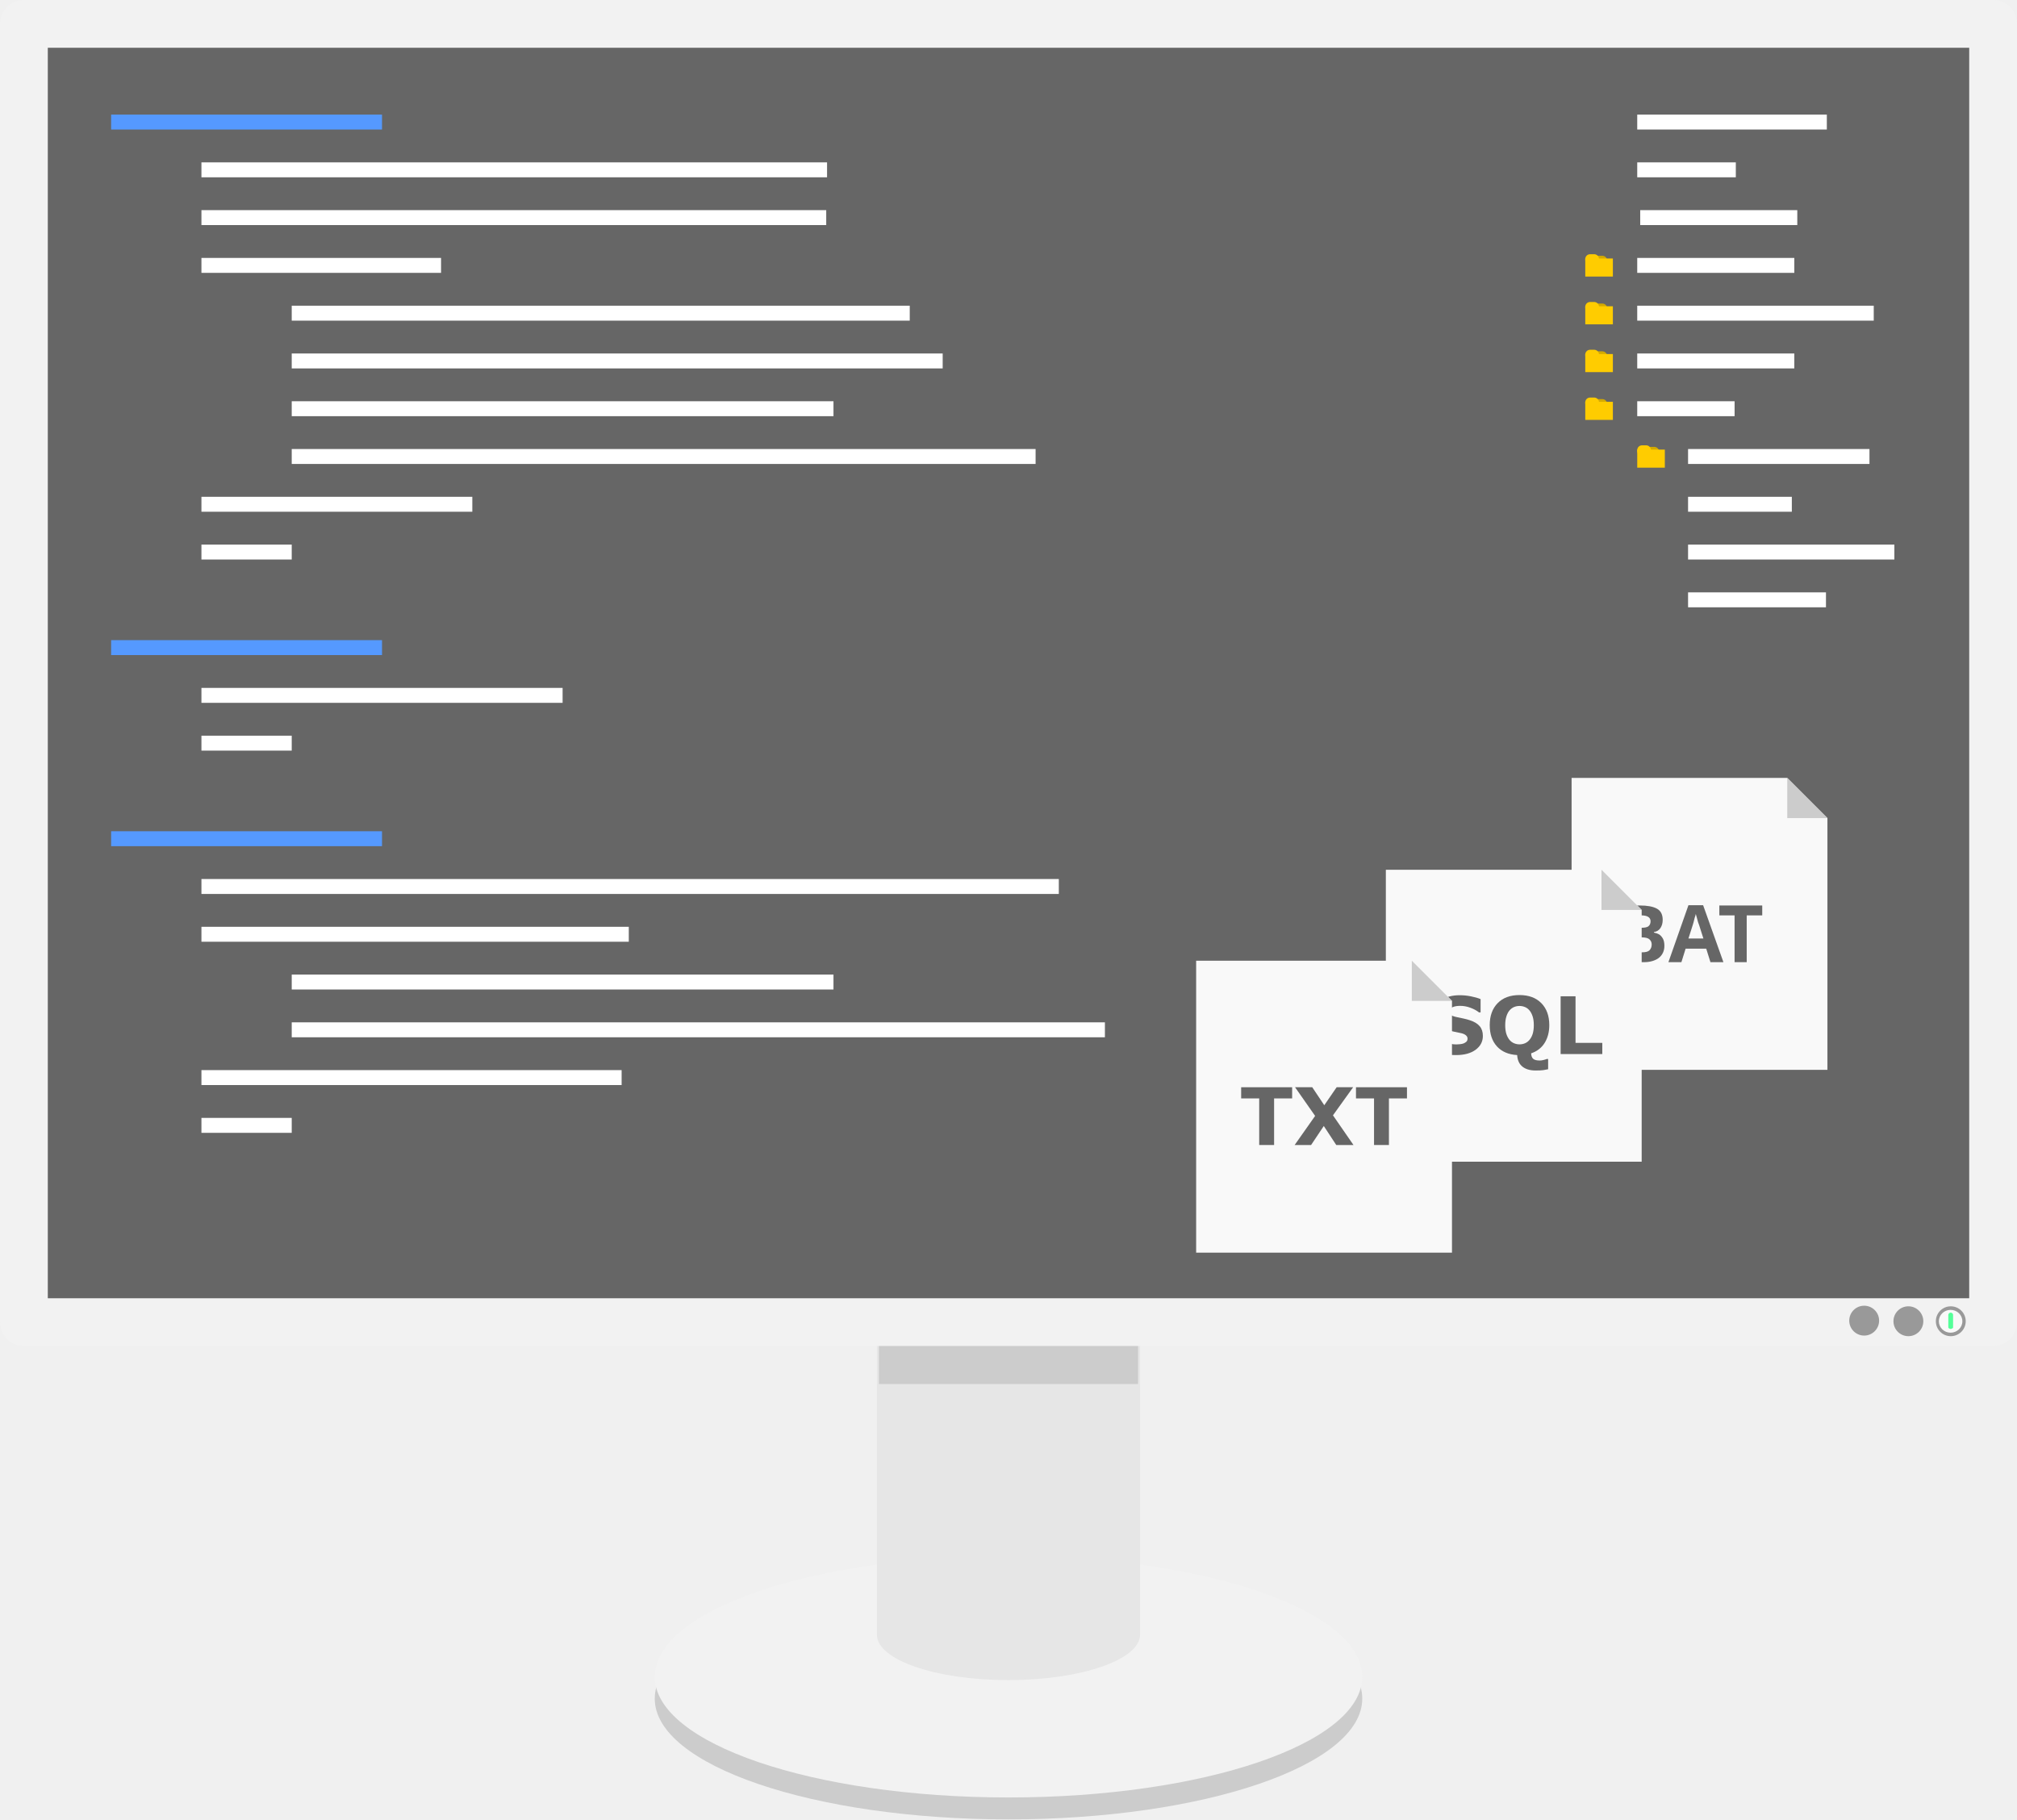
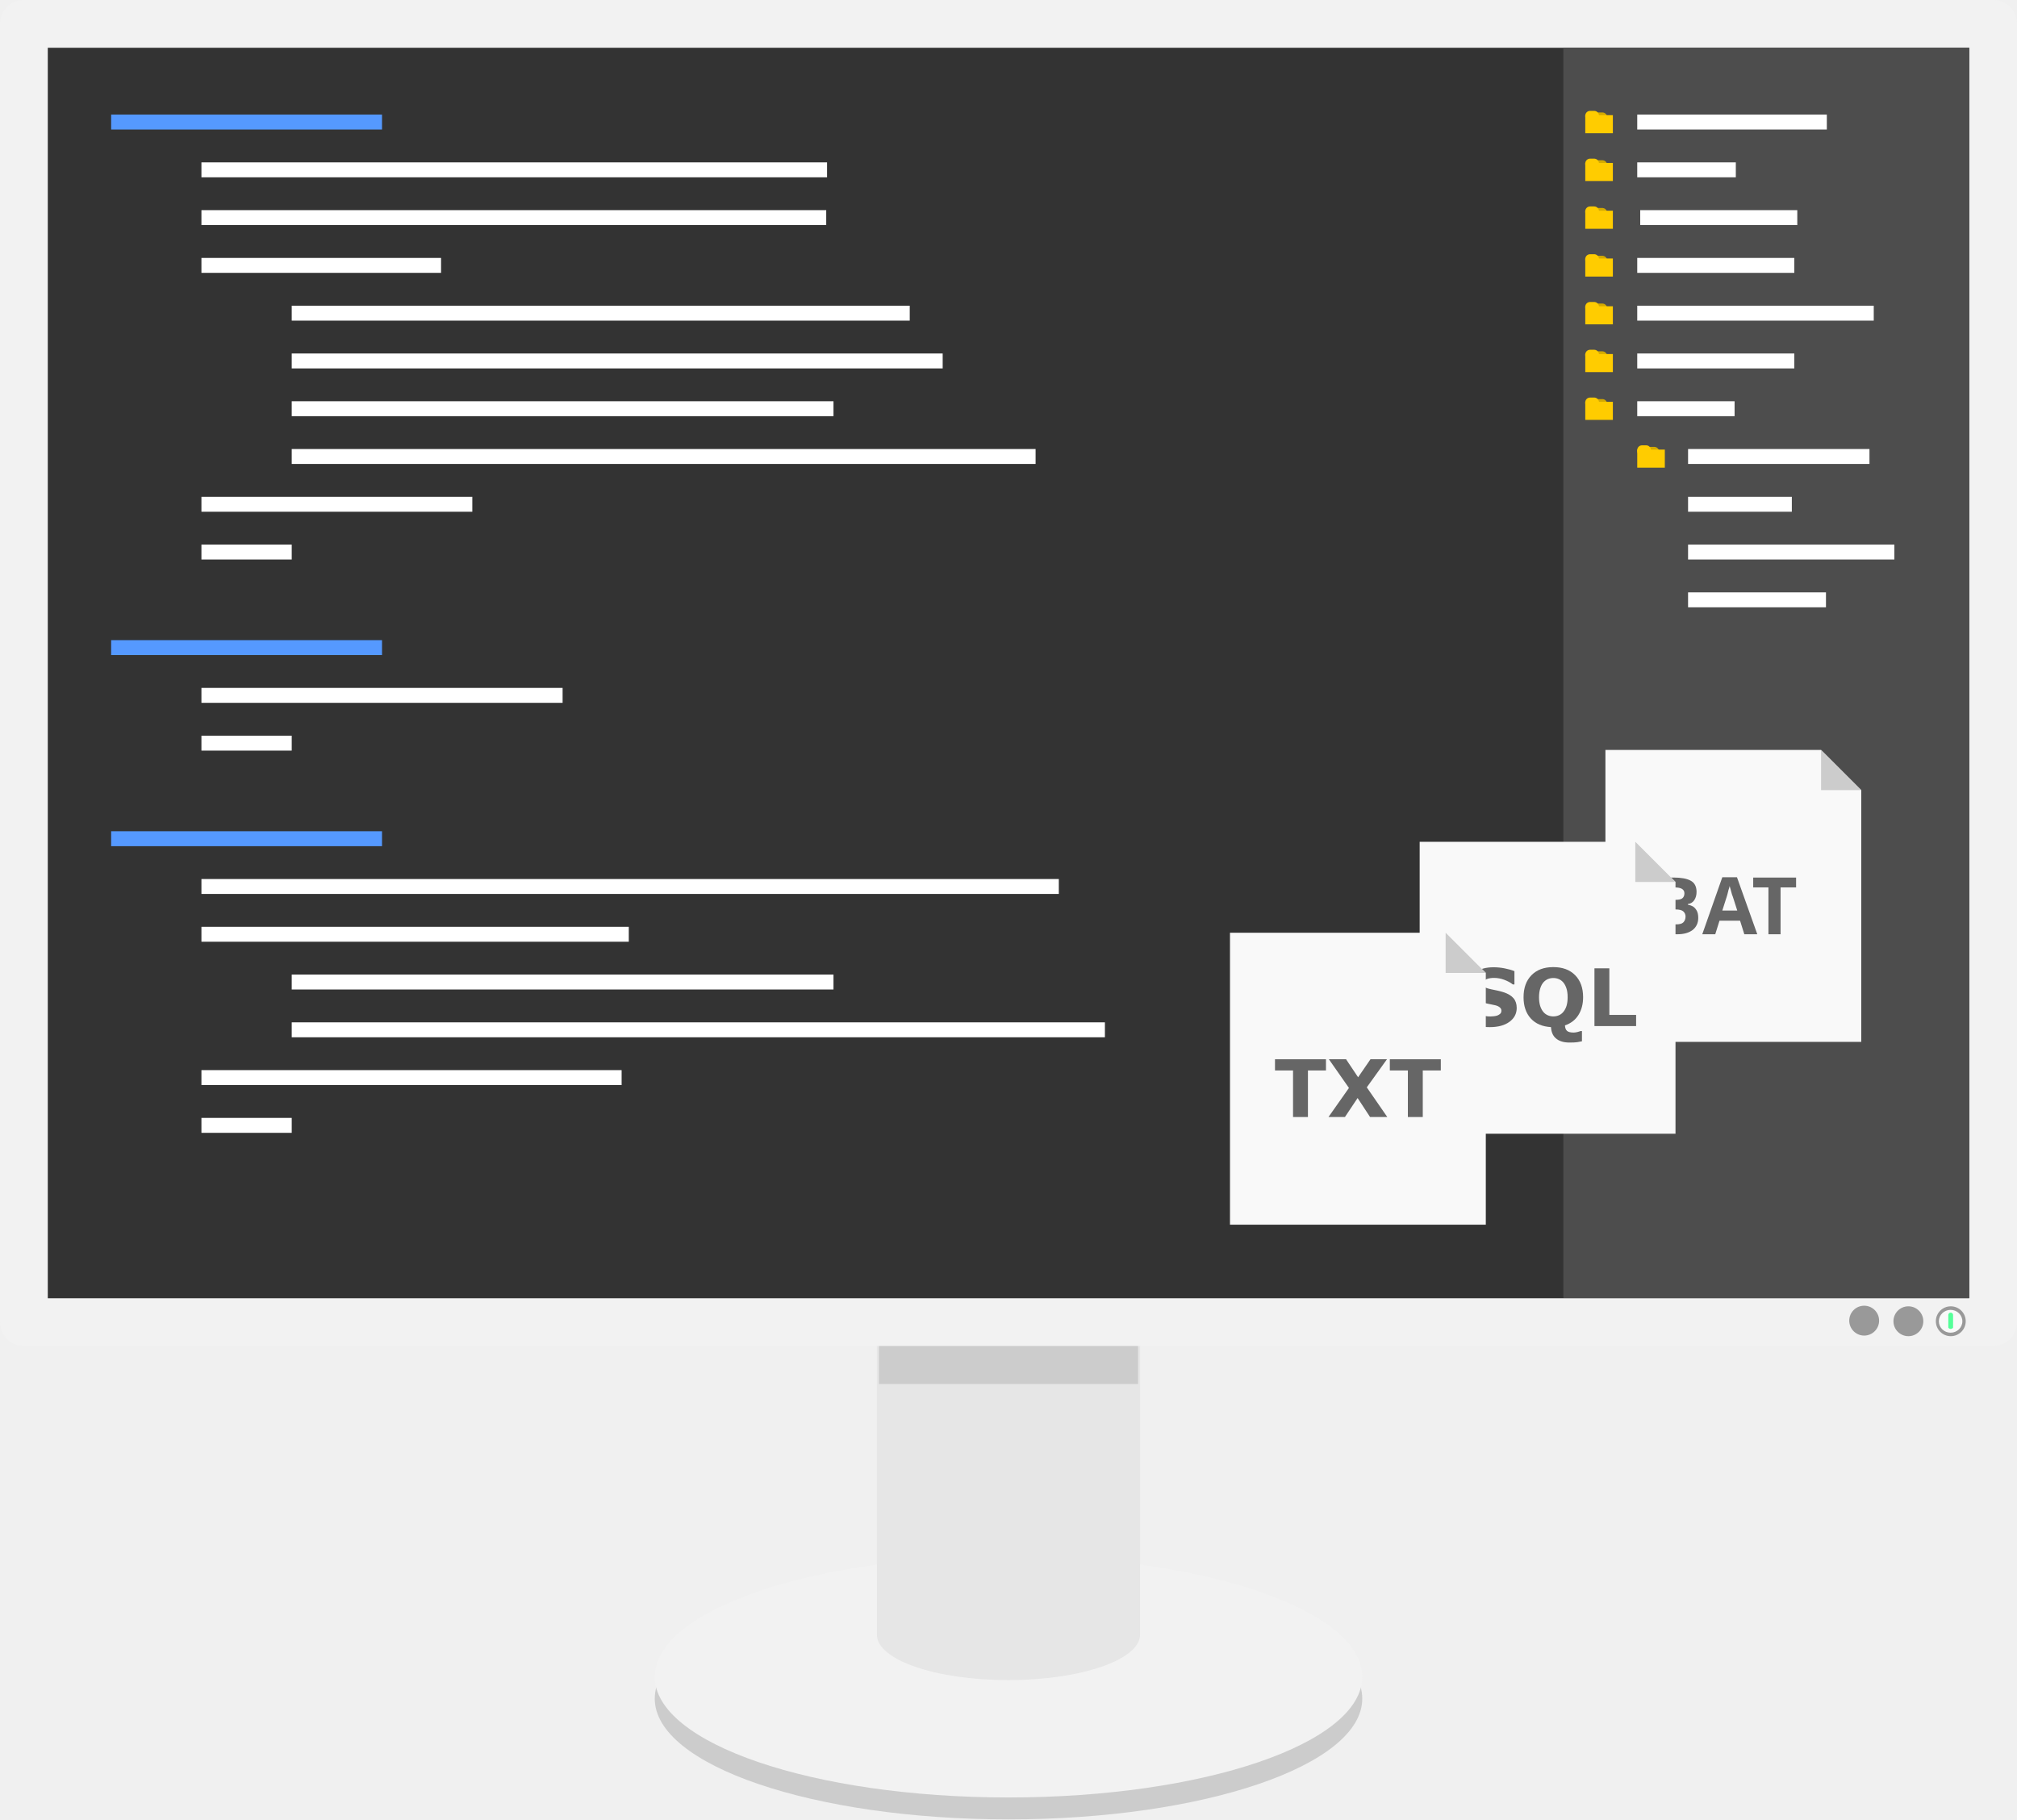
<svg xmlns="http://www.w3.org/2000/svg" width="111.692mm" height="100.757mm" viewBox="0 0 111.692 100.757" version="1.1" id="svg8">
  <defs id="defs2" />
  <g id="layer1" transform="translate(-43.84563,-70.63614)">
+     <ellipse style="fill:#cccccc;fill-opacity:1;stroke:none;stroke-width:0.696;stroke-linecap:butt;stroke-linejoin:round;stroke-miterlimit:4;stroke-dasharray:none;stroke-opacity:1;paint-order:normal" id="path4955-6" cx="99.692" cy="164.708" rx="19.589" ry="6.685" />
+     <ellipse style="fill:#f2f2f2;fill-opacity:1;stroke:none;stroke-width:0.696;stroke-linecap:butt;stroke-linejoin:round;stroke-miterlimit:4;stroke-dasharray:none;stroke-opacity:1;paint-order:normal" id="path4955" cx="99.692" cy="163.494" rx="19.589" ry="6.685" />
+     <g id="g4647" style="fill:#e6e6e6" transform="translate(-1.869156,-3.874798)">
+       <rect y="144.82" x="94.275" height="20.222" width="14.571" id="rect4976" style="fill:#e6e6e6;fill-opacity:1;stroke:none;stroke-width:3.968;stroke-linecap:round;stroke-linejoin:round;stroke-miterlimit:4;stroke-dasharray:none;stroke-opacity:1;paint-order:normal" />
+       <ellipse transform="skewY(-0.03251227)" ry="2.513" rx="7.285" cy="165.099" cx="101.56" id="path4643" style="fill:#e6e6e6;fill-opacity:1;stroke:none;stroke-width:4.168;stroke-linecap:round;stroke-linejoin:round;stroke-miterlimit:4;stroke-dasharray:none;stroke-opacity:1;paint-order:normal" />
+     </g>
+     <rect style="fill:#333333;fill-opacity:1;stroke:#f2f2f2;stroke-width:2.646;stroke-linecap:round;stroke-linejoin:round;stroke-miterlimit:4;stroke-dasharray:none;stroke-opacity:1" id="rect4485" width="109.046" height="71.896" x="45.169" y="71.959" />
    <rect style="fill:#4d4d4d;fill-opacity:1;stroke:none;stroke-width:5.384;stroke-linecap:round;stroke-linejoin:round;stroke-miterlimit:4;stroke-dasharray:none;stroke-opacity:1" id="rect4489" width="22.472" height="69.24" x="130.418" y="73.281" />
    <g id="g4526" transform="translate(-0.3301621,0.6335769)">
      <rect transform="scale(1,-1)" y="-76.546" x="132.677" height="0.052" width="0.23" id="rect4491-4-7" style="fill:#d4aa00;fill-opacity:1;stroke:#d4aa00;stroke-width:0.529;stroke-linecap:butt;stroke-linejoin:round;stroke-miterlimit:4;stroke-dasharray:none;stroke-opacity:1;paint-order:normal" />
      <rect y="76.38" x="131.961" height="1.001" width="1.528" id="rect4491" style="fill:#ffcc00;fill-opacity:1;stroke:none;stroke-width:1.525;stroke-linecap:round;stroke-linejoin:round;stroke-miterlimit:4;stroke-dasharray:none;stroke-opacity:1" />
      <rect transform="scale(1,-1)" y="-76.46" x="132.225" height="0.052" width="0.23" id="rect4491-4" style="fill:#ffcc00;fill-opacity:1;stroke:#ffcc00;stroke-width:0.529;stroke-linecap:butt;stroke-linejoin:round;stroke-miterlimit:4;stroke-dasharray:none;stroke-opacity:1;paint-order:normal" />
    </g>
    <g transform="translate(-0.3301621,3.279417)" id="g4526-1">
      <rect transform="scale(1,-1)" y="-76.546" x="132.677" height="0.052" width="0.23" id="rect4491-4-7-9" style="fill:#d4aa00;fill-opacity:1;stroke:#d4aa00;stroke-width:0.529;stroke-linecap:butt;stroke-linejoin:round;stroke-miterlimit:4;stroke-dasharray:none;stroke-opacity:1;paint-order:normal" />
      <rect y="76.38" x="131.961" height="1.001" width="1.528" id="rect4491-42" style="fill:#ffcc00;fill-opacity:1;stroke:none;stroke-width:1.525;stroke-linecap:round;stroke-linejoin:round;stroke-miterlimit:4;stroke-dasharray:none;stroke-opacity:1" />
      <rect transform="scale(1,-1)" y="-76.46" x="132.225" height="0.052" width="0.23" id="rect4491-4-1" style="fill:#ffcc00;fill-opacity:1;stroke:#ffcc00;stroke-width:0.529;stroke-linecap:butt;stroke-linejoin:round;stroke-miterlimit:4;stroke-dasharray:none;stroke-opacity:1;paint-order:normal" />
    </g>
    <g transform="translate(-0.3301621,5.925247)" id="g4526-11">
      <rect transform="scale(1,-1)" y="-76.546" x="132.677" height="0.052" width="0.23" id="rect4491-4-7-5" style="fill:#d4aa00;fill-opacity:1;stroke:#d4aa00;stroke-width:0.529;stroke-linecap:butt;stroke-linejoin:round;stroke-miterlimit:4;stroke-dasharray:none;stroke-opacity:1;paint-order:normal" />
      <rect y="76.38" x="131.961" height="1.001" width="1.528" id="rect4491-8" style="fill:#ffcc00;fill-opacity:1;stroke:none;stroke-width:1.525;stroke-linecap:round;stroke-linejoin:round;stroke-miterlimit:4;stroke-dasharray:none;stroke-opacity:1" />
      <rect transform="scale(1,-1)" y="-76.46" x="132.225" height="0.052" width="0.23" id="rect4491-4-3" style="fill:#ffcc00;fill-opacity:1;stroke:#ffcc00;stroke-width:0.529;stroke-linecap:butt;stroke-linejoin:round;stroke-miterlimit:4;stroke-dasharray:none;stroke-opacity:1;paint-order:normal" />
    </g>
-     <ellipse style="fill:#cccccc;fill-opacity:1;stroke:none;stroke-width:0.696;stroke-linecap:butt;stroke-linejoin:round;stroke-miterlimit:4;stroke-dasharray:none;stroke-opacity:1;paint-order:normal" id="path4955-6" cx="99.692" cy="164.708" rx="19.589" ry="6.685" />
-     <ellipse style="fill:#f2f2f2;fill-opacity:1;stroke:none;stroke-width:0.696;stroke-linecap:butt;stroke-linejoin:round;stroke-miterlimit:4;stroke-dasharray:none;stroke-opacity:1;paint-order:normal" id="path4955" cx="99.692" cy="163.494" rx="19.589" ry="6.685" />
-     <g id="g4647" style="fill:#e6e6e6" transform="translate(-1.869156,-3.874798)">
-       <rect y="144.82" x="94.275" height="20.222" width="14.571" id="rect4976" style="fill:#e6e6e6;fill-opacity:1;stroke:none;stroke-width:3.968;stroke-linecap:round;stroke-linejoin:round;stroke-miterlimit:4;stroke-dasharray:none;stroke-opacity:1;paint-order:normal" />
-       <ellipse transform="skewY(-0.03251227)" ry="2.513" rx="7.285" cy="165.099" cx="101.56" id="path4643" style="fill:#e6e6e6;fill-opacity:1;stroke:none;stroke-width:4.168;stroke-linecap:round;stroke-linejoin:round;stroke-miterlimit:4;stroke-dasharray:none;stroke-opacity:1;paint-order:normal" />
-     </g>
-     <rect style="fill:#666666;fill-opacity:1;stroke:#f2f2f2;stroke-width:2.646;stroke-linecap:round;stroke-linejoin:round;stroke-miterlimit:4;stroke-dasharray:none;stroke-opacity:1" id="rect4485" width="109.046" height="71.896" x="45.169" y="71.959" />
    <g transform="translate(-0.3301621,8.571077)" id="g4526-5">
      <rect transform="scale(1,-1)" y="-76.546" x="132.677" height="0.052" width="0.23" id="rect4491-4-7-7" style="fill:#d4aa00;fill-opacity:1;stroke:#d4aa00;stroke-width:0.529;stroke-linecap:butt;stroke-linejoin:round;stroke-miterlimit:4;stroke-dasharray:none;stroke-opacity:1;paint-order:normal" />
      <rect y="76.38" x="131.961" height="1.001" width="1.528" id="rect4491-49" style="fill:#ffcc00;fill-opacity:1;stroke:none;stroke-width:1.525;stroke-linecap:round;stroke-linejoin:round;stroke-miterlimit:4;stroke-dasharray:none;stroke-opacity:1" />
      <rect transform="scale(1,-1)" y="-76.46" x="132.225" height="0.052" width="0.23" id="rect4491-4-78" style="fill:#ffcc00;fill-opacity:1;stroke:#ffcc00;stroke-width:0.529;stroke-linecap:butt;stroke-linejoin:round;stroke-miterlimit:4;stroke-dasharray:none;stroke-opacity:1;paint-order:normal" />
    </g>
    <g transform="translate(-0.3301621,16.50858)" id="g4526-4">
      <rect transform="scale(1,-1)" y="-76.546" x="132.677" height="0.052" width="0.23" id="rect4491-4-7-4" style="fill:#d4aa00;fill-opacity:1;stroke:#d4aa00;stroke-width:0.529;stroke-linecap:butt;stroke-linejoin:round;stroke-miterlimit:4;stroke-dasharray:none;stroke-opacity:1;paint-order:normal" />
      <rect y="76.38" x="131.961" height="1.001" width="1.528" id="rect4491-1" style="fill:#ffcc00;fill-opacity:1;stroke:none;stroke-width:1.525;stroke-linecap:round;stroke-linejoin:round;stroke-miterlimit:4;stroke-dasharray:none;stroke-opacity:1" />
      <rect transform="scale(1,-1)" y="-76.46" x="132.225" height="0.052" width="0.23" id="rect4491-4-9" style="fill:#ffcc00;fill-opacity:1;stroke:#ffcc00;stroke-width:0.529;stroke-linecap:butt;stroke-linejoin:round;stroke-miterlimit:4;stroke-dasharray:none;stroke-opacity:1;paint-order:normal" />
    </g>
    <g transform="translate(-0.3301621,13.86275)" id="g4526-14">
      <rect transform="scale(1,-1)" y="-76.546" x="132.677" height="0.052" width="0.23" id="rect4491-4-7-3" style="fill:#d4aa00;fill-opacity:1;stroke:#d4aa00;stroke-width:0.529;stroke-linecap:butt;stroke-linejoin:round;stroke-miterlimit:4;stroke-dasharray:none;stroke-opacity:1;paint-order:normal" />
      <rect y="76.38" x="131.961" height="1.001" width="1.528" id="rect4491-3" style="fill:#ffcc00;fill-opacity:1;stroke:none;stroke-width:1.525;stroke-linecap:round;stroke-linejoin:round;stroke-miterlimit:4;stroke-dasharray:none;stroke-opacity:1" />
      <rect transform="scale(1,-1)" y="-76.46" x="132.225" height="0.052" width="0.23" id="rect4491-4-2" style="fill:#ffcc00;fill-opacity:1;stroke:#ffcc00;stroke-width:0.529;stroke-linecap:butt;stroke-linejoin:round;stroke-miterlimit:4;stroke-dasharray:none;stroke-opacity:1;paint-order:normal" />
    </g>
    <g transform="translate(-0.3301621,11.21692)" id="g4526-8">
      <rect transform="scale(1,-1)" y="-76.546" x="132.677" height="0.052" width="0.23" id="rect4491-4-7-8" style="fill:#d4aa00;fill-opacity:1;stroke:#d4aa00;stroke-width:0.529;stroke-linecap:butt;stroke-linejoin:round;stroke-miterlimit:4;stroke-dasharray:none;stroke-opacity:1;paint-order:normal" />
      <rect y="76.38" x="131.961" height="1.001" width="1.528" id="rect4491-46" style="fill:#ffcc00;fill-opacity:1;stroke:none;stroke-width:1.525;stroke-linecap:round;stroke-linejoin:round;stroke-miterlimit:4;stroke-dasharray:none;stroke-opacity:1" />
      <rect transform="scale(1,-1)" y="-76.46" x="132.225" height="0.052" width="0.23" id="rect4491-4-13" style="fill:#ffcc00;fill-opacity:1;stroke:#ffcc00;stroke-width:0.529;stroke-linecap:butt;stroke-linejoin:round;stroke-miterlimit:4;stroke-dasharray:none;stroke-opacity:1;paint-order:normal" />
    </g>
    <rect style="fill:#ffffff;fill-opacity:1;stroke:none;stroke-width:0.581;stroke-linecap:butt;stroke-linejoin:round;stroke-miterlimit:4;stroke-dasharray:none;stroke-opacity:1;paint-order:normal" id="rect4630" width="10.499" height="0.827" x="134.508" y="76.982" />
    <rect style="fill:#ffffff;fill-opacity:1;stroke:none;stroke-width:0.529;stroke-linecap:butt;stroke-linejoin:round;stroke-miterlimit:4;stroke-dasharray:none;stroke-opacity:1;paint-order:normal" id="rect4630-1" width="8.698" height="0.827" x="134.508" y="84.92" />
    <rect style="fill:#ffffff;fill-opacity:1;stroke:none;stroke-width:0.649;stroke-linecap:butt;stroke-linejoin:round;stroke-miterlimit:4;stroke-dasharray:none;stroke-opacity:1;paint-order:normal" id="rect4630-4" width="13.097" height="0.827" x="134.508" y="87.566" />
    <rect style="fill:#ffffff;fill-opacity:1;stroke:none;stroke-width:0.529;stroke-linecap:butt;stroke-linejoin:round;stroke-miterlimit:4;stroke-dasharray:none;stroke-opacity:1;paint-order:normal" id="rect4630-8" width="8.698" height="0.827" x="134.508" y="90.212" />
    <rect style="fill:#ffffff;fill-opacity:1;stroke:none;stroke-width:0.417;stroke-linecap:butt;stroke-linejoin:round;stroke-miterlimit:4;stroke-dasharray:none;stroke-opacity:1;paint-order:normal" id="rect4630-7" width="5.391" height="0.827" x="134.508" y="92.857" />
    <rect style="fill:#ffffff;fill-opacity:1;stroke:none;stroke-width:0.529;stroke-linecap:butt;stroke-linejoin:round;stroke-miterlimit:4;stroke-dasharray:none;stroke-opacity:1;paint-order:normal" id="rect4630-74" width="8.698" height="0.827" x="134.673" y="82.274" />
    <rect style="fill:#ffffff;fill-opacity:1;stroke:none;stroke-width:0.419;stroke-linecap:butt;stroke-linejoin:round;stroke-miterlimit:4;stroke-dasharray:none;stroke-opacity:1;paint-order:normal" id="rect4630-0" width="5.459" height="0.827" x="134.508" y="79.628" />
    <g transform="translate(2.547188,19.15442)" id="g4526-4-9">
      <rect transform="scale(1,-1)" y="-76.546" x="132.677" height="0.052" width="0.23" id="rect4491-4-7-4-8" style="fill:#d4aa00;fill-opacity:1;stroke:#d4aa00;stroke-width:0.529;stroke-linecap:butt;stroke-linejoin:round;stroke-miterlimit:4;stroke-dasharray:none;stroke-opacity:1;paint-order:normal" />
      <rect y="76.38" x="131.961" height="1.001" width="1.528" id="rect4491-1-5" style="fill:#ffcc00;fill-opacity:1;stroke:none;stroke-width:1.525;stroke-linecap:round;stroke-linejoin:round;stroke-miterlimit:4;stroke-dasharray:none;stroke-opacity:1" />
      <rect transform="scale(1,-1)" y="-76.46" x="132.225" height="0.052" width="0.23" id="rect4491-4-9-2" style="fill:#ffcc00;fill-opacity:1;stroke:#ffcc00;stroke-width:0.529;stroke-linecap:butt;stroke-linejoin:round;stroke-miterlimit:4;stroke-dasharray:none;stroke-opacity:1;paint-order:normal" />
    </g>
    <rect style="fill:#ffffff;fill-opacity:1;stroke:none;stroke-width:0.569;stroke-linecap:butt;stroke-linejoin:round;stroke-miterlimit:4;stroke-dasharray:none;stroke-opacity:1;paint-order:normal" id="rect4630-7-7" width="10.045" height="0.827" x="137.323" y="95.503" />
    <rect style="fill:#ffffff;fill-opacity:1;stroke:none;stroke-width:0.43;stroke-linecap:butt;stroke-linejoin:round;stroke-miterlimit:4;stroke-dasharray:none;stroke-opacity:1;paint-order:normal" id="rect4630-7-7-4" width="5.746" height="0.827" x="137.323" y="98.149" />
    <rect style="fill:#ffffff;fill-opacity:1;stroke:none;stroke-width:0.606;stroke-linecap:butt;stroke-linejoin:round;stroke-miterlimit:4;stroke-dasharray:none;stroke-opacity:1;paint-order:normal" id="rect4630-7-7-41" width="11.424" height="0.827" x="137.323" y="100.795" />
    <rect style="fill:#ffffff;fill-opacity:1;stroke:none;stroke-width:0.496;stroke-linecap:butt;stroke-linejoin:round;stroke-miterlimit:4;stroke-dasharray:none;stroke-opacity:1;paint-order:normal" id="rect4630-7-7-6" width="7.636" height="0.827" x="137.323" y="103.441" />
    <rect style="fill:#5599ff;fill-opacity:1;stroke:none;stroke-width:0.695;stroke-linecap:butt;stroke-linejoin:round;stroke-miterlimit:4;stroke-dasharray:none;stroke-opacity:1;paint-order:normal" id="rect4630-73" width="15" height="0.827" x="50" y="76.982" />
    <rect style="fill:#ffffff;fill-opacity:1;stroke:none;stroke-width:1.056;stroke-linecap:butt;stroke-linejoin:round;stroke-miterlimit:4;stroke-dasharray:none;stroke-opacity:1;paint-order:normal" id="rect4630-73-1" width="34.644" height="0.827" x="55" y="79.628" />
    <rect style="fill:#ffffff;fill-opacity:1;stroke:none;stroke-width:1.055;stroke-linecap:butt;stroke-linejoin:round;stroke-miterlimit:4;stroke-dasharray:none;stroke-opacity:1;paint-order:normal" id="rect4630-73-1-8" width="34.598" height="0.827" x="55" y="82.274" />
    <rect style="fill:#ffffff;fill-opacity:1;stroke:none;stroke-width:0.654;stroke-linecap:butt;stroke-linejoin:round;stroke-miterlimit:4;stroke-dasharray:none;stroke-opacity:1;paint-order:normal" id="rect4630-73-1-2" width="13.269" height="0.827" x="55" y="84.92" />
    <rect style="fill:#ffffff;fill-opacity:1;stroke:none;stroke-width:1.05;stroke-linecap:butt;stroke-linejoin:round;stroke-miterlimit:4;stroke-dasharray:none;stroke-opacity:1;paint-order:normal" id="rect4630-73-1-3" width="34.223" height="0.827" x="60" y="87.566" />
    <rect style="fill:#ffffff;fill-opacity:1;stroke:none;stroke-width:1.077;stroke-linecap:butt;stroke-linejoin:round;stroke-miterlimit:4;stroke-dasharray:none;stroke-opacity:1;paint-order:normal" id="rect4630-73-1-89" width="36.047" height="0.827" x="60" y="90.212" />
    <rect style="fill:#ffffff;fill-opacity:1;stroke:none;stroke-width:0.983;stroke-linecap:butt;stroke-linejoin:round;stroke-miterlimit:4;stroke-dasharray:none;stroke-opacity:1;paint-order:normal" id="rect4630-73-1-4" width="30" height="0.827" x="60" y="92.857" />
    <rect style="fill:#ffffff;fill-opacity:1;stroke:none;stroke-width:0.695;stroke-linecap:butt;stroke-linejoin:round;stroke-miterlimit:4;stroke-dasharray:none;stroke-opacity:1;paint-order:normal" id="rect4630-73-1-0" width="15" height="0.827" x="55" y="98.149" />
    <rect style="fill:#ffffff;fill-opacity:1;stroke:none;stroke-width:0.401;stroke-linecap:butt;stroke-linejoin:round;stroke-miterlimit:4;stroke-dasharray:none;stroke-opacity:1;paint-order:normal" id="rect4630-73-1-1" width="5" height="0.827" x="55" y="100.795" />
    <rect style="fill:#5599ff;fill-opacity:1;stroke:none;stroke-width:0.695;stroke-linecap:butt;stroke-linejoin:round;stroke-miterlimit:4;stroke-dasharray:none;stroke-opacity:1;paint-order:normal" id="rect4630-73-1-06" width="15" height="0.827" x="50" y="106.087" />
    <rect style="fill:#ffffff;fill-opacity:1;stroke:none;stroke-width:1.152;stroke-linecap:butt;stroke-linejoin:round;stroke-miterlimit:4;stroke-dasharray:none;stroke-opacity:1;paint-order:normal" id="rect4630-73-1-9" width="41.192" height="0.827" x="60" y="95.503" />
    <rect style="fill:#ffffff;fill-opacity:1;stroke:none;stroke-width:0.802;stroke-linecap:butt;stroke-linejoin:round;stroke-miterlimit:4;stroke-dasharray:none;stroke-opacity:1;paint-order:normal" id="rect4630-73-1-6" width="20" height="0.827" x="55" y="108.732" />
    <rect style="fill:#ffffff;fill-opacity:1;stroke:none;stroke-width:0.401;stroke-linecap:butt;stroke-linejoin:round;stroke-miterlimit:4;stroke-dasharray:none;stroke-opacity:1;paint-order:normal" id="rect4630-73-1-84" width="5" height="0.827" x="55" y="111.378" />
    <rect style="fill:#5599ff;fill-opacity:1;stroke:none;stroke-width:0.695;stroke-linecap:butt;stroke-linejoin:round;stroke-miterlimit:4;stroke-dasharray:none;stroke-opacity:1;paint-order:normal" id="rect4630-73-1-96" width="15" height="0.827" x="50" y="116.67" />
    <rect style="fill:#ffffff;fill-opacity:1;stroke:none;stroke-width:1.236;stroke-linecap:butt;stroke-linejoin:round;stroke-miterlimit:4;stroke-dasharray:none;stroke-opacity:1;paint-order:normal" id="rect4630-73-1-43" width="47.478" height="0.827" x="55" y="119.316" />
    <rect style="fill:#ffffff;fill-opacity:1;stroke:none;stroke-width:0.873;stroke-linecap:butt;stroke-linejoin:round;stroke-miterlimit:4;stroke-dasharray:none;stroke-opacity:1;paint-order:normal" id="rect4630-73-1-19" width="23.665" height="0.827" x="55" y="121.962" />
    <rect style="fill:#ffffff;fill-opacity:1;stroke:none;stroke-width:0.983;stroke-linecap:butt;stroke-linejoin:round;stroke-miterlimit:4;stroke-dasharray:none;stroke-opacity:1;paint-order:normal" id="rect4630-73-1-10" width="30" height="0.827" x="60" y="124.607" />
    <rect style="fill:#ffffff;fill-opacity:1;stroke:none;stroke-width:1.204;stroke-linecap:butt;stroke-linejoin:round;stroke-miterlimit:4;stroke-dasharray:none;stroke-opacity:1;paint-order:normal" id="rect4630-73-1-7" width="45.03" height="0.827" x="60" y="127.253" />
    <rect style="fill:#ffffff;fill-opacity:1;stroke:none;stroke-width:0.865;stroke-linecap:butt;stroke-linejoin:round;stroke-miterlimit:4;stroke-dasharray:none;stroke-opacity:1;paint-order:normal" id="rect4630-73-1-31" width="23.268" height="0.827" x="55" y="129.899" />
    <rect style="fill:#ffffff;fill-opacity:1;stroke:none;stroke-width:0.401;stroke-linecap:butt;stroke-linejoin:round;stroke-miterlimit:4;stroke-dasharray:none;stroke-opacity:1;paint-order:normal" id="rect4630-73-1-86" width="5" height="0.827" x="55" y="132.545" />
    <rect style="fill:#cccccc;fill-opacity:1;stroke:none;stroke-width:0.579;stroke-linecap:butt;stroke-linejoin:round;stroke-miterlimit:4;stroke-dasharray:none;stroke-opacity:1;paint-order:normal" id="rect4978" width="14.352" height="2.104" x="92.515" y="145.179" />
    <circle style="fill:#999999;fill-opacity:1;stroke:none;stroke-width:0.529;stroke-linecap:butt;stroke-linejoin:round;stroke-miterlimit:4;stroke-dasharray:none;stroke-opacity:1;paint-order:normal" id="path4980" cx="151.871" cy="143.806" r="0.827" />
    <circle style="fill:#999999;fill-opacity:1;stroke:none;stroke-width:0.529;stroke-linecap:butt;stroke-linejoin:round;stroke-miterlimit:4;stroke-dasharray:none;stroke-opacity:1;paint-order:normal" id="path4980-3" cx="149.523" cy="143.806" r="0.827" />
    <circle style="fill:#999999;fill-opacity:1;stroke:none;stroke-width:0.529;stroke-linecap:butt;stroke-linejoin:round;stroke-miterlimit:4;stroke-dasharray:none;stroke-opacity:1;paint-order:normal" id="path4980-8" cx="147.075" cy="143.773" r="0.827" />
    <ellipse style="fill:#f9f9f9;fill-opacity:1;stroke:none;stroke-width:0.783;stroke-linecap:butt;stroke-linejoin:round;stroke-miterlimit:4;stroke-dasharray:none;stroke-opacity:1;paint-order:normal" id="path5003" cx="151.861" cy="143.808" rx="0.651" ry="0.632" />
    <path style="fill:#55ff99;stroke:#55ff99;stroke-width:0.265px;stroke-linecap:round;stroke-linejoin:miter;stroke-opacity:1" d="m 151.866,143.462 c 0,0.734 0,0.725 0,0.725" id="path5007" />
    <rect style="fill:#ff5555;fill-opacity:1;stroke:#ffffff;stroke-width:0.529;stroke-linecap:round;stroke-linejoin:round;stroke-miterlimit:4;stroke-dasharray:none;stroke-opacity:1;paint-order:normal" id="rect5575" width="78.764" height="69.971" x="-57.744" y="154.181" />
    <path style="fill:#ffffff;fill-opacity:1;stroke:none;stroke-width:0.531;stroke-linecap:round;stroke-linejoin:round;stroke-miterlimit:4;stroke-dasharray:none;stroke-opacity:1;paint-order:normal" d="m -51.129,184.11 v 36.295 h 31.805 v -31.3 l -4.995,-4.995 z" id="rect5577" />
    <path style="fill:#cccccc;fill-opacity:1;stroke:none;stroke-width:0.531;stroke-linecap:round;stroke-linejoin:round;stroke-miterlimit:4;stroke-dasharray:none;stroke-opacity:1;paint-order:normal" d="m -26.059,193.178 -4.995,-4.995 v 4.995 z" id="rect5577-1-5" />
    <g id="g5716" transform="translate(-1.5285053e-8,-4.765426)">
      <path id="rect5577-0" d="m -14.339,159.695 v 36.295 h 31.805 v -31.3 l -4.995,-4.995 z" style="fill:#f9f9f9;fill-opacity:1;stroke:none;stroke-width:0.531;stroke-linecap:round;stroke-linejoin:round;stroke-miterlimit:4;stroke-dasharray:none;stroke-opacity:1;paint-order:normal" />
      <path id="rect5577-1-5-7" d="m 17.466,164.69 -4.995,-4.995 v 4.995 z" style="fill:#cccccc;fill-opacity:1;stroke:none;stroke-width:0.531;stroke-linecap:round;stroke-linejoin:round;stroke-miterlimit:4;stroke-dasharray:none;stroke-opacity:1;paint-order:normal" />
    </g>
    <flowRoot xml:space="preserve" id="flowRoot5718" style="font-style:normal;font-variant:normal;font-weight:bold;font-stretch:normal;font-size:37.333px;line-height:1.25;font-family:sans-serif;-inkscape-font-specification:'sans-serif, Bold';font-variant-ligatures:normal;font-variant-caps:normal;font-variant-numeric:normal;font-feature-settings:normal;text-align:start;letter-spacing:0px;word-spacing:0px;writing-mode:lr-tb;text-anchor:start;fill:#666666;fill-opacity:1;stroke:none" transform="matrix(0.2645833,0,0,0.2645833,45.31453,74.90252)">
      <flowRegion id="flowRegion5720" style="font-style:normal;font-variant:normal;font-weight:bold;font-stretch:normal;font-size:37.333px;font-family:sans-serif;-inkscape-font-specification:'sans-serif, Bold';font-variant-ligatures:normal;font-variant-caps:normal;font-variant-numeric:normal;font-feature-settings:normal;text-align:start;writing-mode:lr-tb;text-anchor:start;fill:#666666">
        <rect id="rect5722" width="89.803" height="56.215" x="-205.061" y="355.005" style="font-style:normal;font-variant:normal;font-weight:bold;font-stretch:normal;font-size:37.333px;font-family:sans-serif;-inkscape-font-specification:'sans-serif, Bold';font-variant-ligatures:normal;font-variant-caps:normal;font-variant-numeric:normal;font-feature-settings:normal;text-align:start;writing-mode:lr-tb;text-anchor:start;fill:#666666" />
      </flowRegion>
      <flowPara id="flowPara5724" style="font-style:normal;font-variant:normal;font-weight:bold;font-stretch:normal;font-size:37.333px;font-family:sans-serif;-inkscape-font-specification:'sans-serif, Bold';font-variant-ligatures:normal;font-variant-caps:normal;font-variant-numeric:normal;font-feature-settings:normal;text-align:start;writing-mode:lr-tb;text-anchor:start;fill:#666666">BAT</flowPara>
    </flowRoot>
-     <g id="g5716-9" transform="matrix(0.4454206,0,0,0.4454206,137.26,42.58635)">
+     <g id="g5716-9" transform="matrix(0.4454206,0,0,0.4454206,139.1333,41.03769)">
      <path id="rect5577-0-1" d="m -14.339,159.695 v 36.295 h 31.805 v -31.3 l -4.995,-4.995 z" style="fill:#f9f9f9;fill-opacity:1;stroke:none;stroke-width:0.531;stroke-linecap:round;stroke-linejoin:round;stroke-miterlimit:4;stroke-dasharray:none;stroke-opacity:1;paint-order:normal" />
      <path id="rect5577-1-5-7-3" d="m 17.466,164.69 -4.995,-4.995 v 4.995 z" style="fill:#cccccc;fill-opacity:1;stroke:none;stroke-width:0.531;stroke-linecap:round;stroke-linejoin:round;stroke-miterlimit:4;stroke-dasharray:none;stroke-opacity:1;paint-order:normal" />
    </g>
-     <text xml:space="preserve" style="font-style:normal;font-variant:normal;font-weight:bold;font-stretch:normal;font-size:4.4px;line-height:1.25;font-family:sans-serif;-inkscape-font-specification:'sans-serif, Bold';font-variant-ligatures:normal;font-variant-caps:normal;font-variant-numeric:normal;font-feature-settings:normal;text-align:start;letter-spacing:0px;word-spacing:0px;writing-mode:lr-tb;text-anchor:start;fill:#666666;fill-opacity:1;stroke:none;stroke-width:0.118" x="133.277" y="123.924" id="text5907">
-       <tspan x="133.277" y="123.924" id="tspan5905" style="stroke-width:0.118">
-         <tspan x="133.277" y="123.924" style="font-style:normal;font-variant:normal;font-weight:bold;font-stretch:normal;font-size:4.4px;font-family:sans-serif;-inkscape-font-specification:'sans-serif, Bold';font-variant-ligatures:normal;font-variant-caps:normal;font-variant-numeric:normal;font-feature-settings:normal;text-align:start;writing-mode:lr-tb;text-anchor:start;fill:#666666;stroke-width:0.118" id="tspan5903">BAT</tspan>
+     <text xml:space="preserve" style="font-style:normal;font-variant:normal;font-weight:bold;font-stretch:normal;font-size:4.4px;line-height:1.25;font-family:sans-serif;-inkscape-font-specification:'sans-serif, Bold';font-variant-ligatures:normal;font-variant-caps:normal;font-variant-numeric:normal;font-feature-settings:normal;text-align:start;letter-spacing:0px;word-spacing:0px;writing-mode:lr-tb;text-anchor:start;fill:#666666;fill-opacity:1;stroke:none;stroke-width:0.118" x="135.151" y="122.375" id="text5907">
+       <tspan x="135.151" y="122.375" id="tspan5905" style="stroke-width:0.118">
+         <tspan x="135.151" y="122.375" style="font-style:normal;font-variant:normal;font-weight:bold;font-stretch:normal;font-size:4.4px;font-family:sans-serif;-inkscape-font-specification:'sans-serif, Bold';font-variant-ligatures:normal;font-variant-caps:normal;font-variant-numeric:normal;font-feature-settings:normal;text-align:start;writing-mode:lr-tb;text-anchor:start;fill:#666666;stroke-width:0.118" id="tspan5903">BAT</tspan>
      </tspan>
    </text>
-     <g id="g5716-1" transform="matrix(0.4454206,0,0,0.4454206,126.9741,47.6716)">
+     <g id="g5716-1" transform="matrix(0.4454206,0,0,0.4454206,128.8474,46.12294)">
      <path id="rect5577-0-0" d="m -14.339,159.695 v 36.295 h 31.805 v -31.3 l -4.995,-4.995 z" style="fill:#f9f9f9;fill-opacity:1;stroke:none;stroke-width:0.531;stroke-linecap:round;stroke-linejoin:round;stroke-miterlimit:4;stroke-dasharray:none;stroke-opacity:1;paint-order:normal" />
      <path id="rect5577-1-5-7-2" d="m 17.466,164.69 -4.995,-4.995 v 4.995 z" style="fill:#cccccc;fill-opacity:1;stroke:none;stroke-width:0.531;stroke-linecap:round;stroke-linejoin:round;stroke-miterlimit:4;stroke-dasharray:none;stroke-opacity:1;paint-order:normal" />
    </g>
-     <path d="m 125.96,128.003 q 0,0.473 -0.402,0.769 -0.4,0.294 -1.087,0.294 -0.397,0 -0.694,-0.069 -0.294,-0.071 -0.552,-0.178 v -0.767 h 0.09 q 0.256,0.204 0.571,0.314 0.318,0.11 0.61,0.11 0.075,0 0.198,-0.013 0.122,-0.013 0.2,-0.043 0.095,-0.039 0.155,-0.097 0.062,-0.058 0.062,-0.172 0,-0.105 -0.09,-0.18 -0.088,-0.077 -0.26,-0.118 -0.18,-0.043 -0.382,-0.08 -0.2,-0.039 -0.376,-0.097 -0.404,-0.131 -0.582,-0.354 -0.176,-0.226 -0.176,-0.559 0,-0.447 0.4,-0.728 0.402,-0.284 1.031,-0.284 0.316,0 0.623,0.062 0.309,0.06 0.535,0.153 v 0.737 h -0.088 q -0.193,-0.155 -0.475,-0.258 -0.279,-0.105 -0.571,-0.105 -0.103,0 -0.206,0.015 -0.101,0.013 -0.196,0.052 -0.084,0.032 -0.144,0.099 -0.06,0.064 -0.06,0.148 0,0.127 0.097,0.196 0.097,0.067 0.365,0.122 0.176,0.036 0.337,0.071 0.163,0.034 0.35,0.095 0.367,0.12 0.541,0.329 0.176,0.206 0.176,0.537 z" style="font-style:normal;font-variant:normal;font-weight:bold;font-stretch:normal;font-size:37.333px;line-height:1.25;font-family:sans-serif;-inkscape-font-specification:'sans-serif, Bold';font-variant-ligatures:normal;font-variant-caps:normal;font-variant-numeric:normal;font-feature-settings:normal;text-align:start;letter-spacing:0px;word-spacing:0px;writing-mode:lr-tb;text-anchor:start;fill:#666666;fill-opacity:1;stroke:none;stroke-width:0.118" id="path5876" />
-     <path d="m 128.545,128.22 q 0.12,-0.146 0.178,-0.344 0.058,-0.2 0.058,-0.468 0,-0.288 -0.067,-0.49 -0.067,-0.202 -0.174,-0.327 -0.11,-0.129 -0.254,-0.187 -0.142,-0.058 -0.296,-0.058 -0.157,0 -0.296,0.056 -0.138,0.056 -0.254,0.185 -0.107,0.12 -0.176,0.333 -0.067,0.211 -0.067,0.49 0,0.286 0.065,0.488 0.067,0.2 0.174,0.327 0.107,0.127 0.251,0.187 0.144,0.06 0.303,0.06 0.159,0 0.303,-0.06 0.144,-0.062 0.251,-0.191 z m 0.088,0.75 q 0.009,0.213 0.116,0.305 0.107,0.092 0.367,0.092 0.088,0 0.208,-0.03 0.12,-0.03 0.168,-0.054 h 0.082 v 0.567 q -0.12,0.028 -0.262,0.049 -0.14,0.021 -0.43,0.021 -0.256,0 -0.447,-0.064 -0.189,-0.062 -0.316,-0.178 -0.125,-0.114 -0.187,-0.269 -0.062,-0.155 -0.073,-0.344 -0.718,-0.041 -1.119,-0.479 -0.4,-0.44 -0.4,-1.177 0,-0.771 0.438,-1.218 0.438,-0.449 1.21,-0.449 0.769,0 1.21,0.449 0.44,0.447 0.44,1.218 0,0.569 -0.258,0.984 -0.258,0.412 -0.748,0.576 z" style="font-style:normal;font-variant:normal;font-weight:bold;font-stretch:normal;font-size:37.333px;line-height:1.25;font-family:sans-serif;-inkscape-font-specification:'sans-serif, Bold';font-variant-ligatures:normal;font-variant-caps:normal;font-variant-numeric:normal;font-feature-settings:normal;text-align:start;letter-spacing:0px;word-spacing:0px;writing-mode:lr-tb;text-anchor:start;fill:#666666;fill-opacity:1;stroke:none;stroke-width:0.118" id="path5878" />
-     <path d="m 132.573,129.009 h -2.307 v -3.199 h 0.825 v 2.58 h 1.482 z" style="font-style:normal;font-variant:normal;font-weight:bold;font-stretch:normal;font-size:37.333px;line-height:1.25;font-family:sans-serif;-inkscape-font-specification:'sans-serif, Bold';font-variant-ligatures:normal;font-variant-caps:normal;font-variant-numeric:normal;font-feature-settings:normal;text-align:start;letter-spacing:0px;word-spacing:0px;writing-mode:lr-tb;text-anchor:start;fill:#666666;fill-opacity:1;stroke:none;stroke-width:0.118" id="path5880" />
-     <g id="g5716-3" transform="matrix(0.4454206,0,0,0.4454206,116.4699,52.7084)">
+     <path d="m 127.834,126.455 q 0,0.473 -0.402,0.769 -0.4,0.294 -1.087,0.294 -0.397,0 -0.694,-0.069 -0.294,-0.071 -0.552,-0.178 v -0.767 h 0.09 q 0.256,0.204 0.571,0.314 0.318,0.11 0.61,0.11 0.075,0 0.198,-0.013 0.122,-0.013 0.2,-0.043 0.095,-0.039 0.155,-0.097 0.062,-0.058 0.062,-0.172 0,-0.105 -0.09,-0.18 -0.088,-0.077 -0.26,-0.118 -0.18,-0.043 -0.382,-0.08 -0.2,-0.039 -0.376,-0.097 -0.404,-0.131 -0.582,-0.354 -0.176,-0.226 -0.176,-0.559 0,-0.447 0.4,-0.728 0.402,-0.284 1.031,-0.284 0.316,0 0.623,0.062 0.309,0.06 0.535,0.153 v 0.737 h -0.088 q -0.193,-0.155 -0.475,-0.258 -0.279,-0.105 -0.571,-0.105 -0.103,0 -0.206,0.015 -0.101,0.013 -0.196,0.052 -0.084,0.032 -0.144,0.099 -0.06,0.064 -0.06,0.148 0,0.127 0.097,0.196 0.097,0.067 0.365,0.122 0.176,0.036 0.337,0.071 0.163,0.034 0.35,0.095 0.367,0.12 0.541,0.329 0.176,0.206 0.176,0.537 z" style="font-style:normal;font-variant:normal;font-weight:bold;font-stretch:normal;font-size:37.333px;line-height:1.25;font-family:sans-serif;-inkscape-font-specification:'sans-serif, Bold';font-variant-ligatures:normal;font-variant-caps:normal;font-variant-numeric:normal;font-feature-settings:normal;text-align:start;letter-spacing:0px;word-spacing:0px;writing-mode:lr-tb;text-anchor:start;fill:#666666;fill-opacity:1;stroke:none;stroke-width:0.118" id="path5876" />
+     <path d="m 130.418,126.672 q 0.12,-0.146 0.178,-0.344 0.058,-0.2 0.058,-0.468 0,-0.288 -0.067,-0.49 -0.067,-0.202 -0.174,-0.327 -0.11,-0.129 -0.254,-0.187 -0.142,-0.058 -0.296,-0.058 -0.157,0 -0.296,0.056 -0.138,0.056 -0.254,0.185 -0.107,0.12 -0.176,0.333 -0.067,0.211 -0.067,0.49 0,0.286 0.065,0.488 0.067,0.2 0.174,0.327 0.107,0.127 0.251,0.187 0.144,0.06 0.303,0.06 0.159,0 0.303,-0.06 0.144,-0.062 0.251,-0.191 z m 0.088,0.75 q 0.009,0.213 0.116,0.305 0.107,0.092 0.367,0.092 0.088,0 0.208,-0.03 0.12,-0.03 0.168,-0.054 h 0.082 v 0.567 q -0.12,0.028 -0.262,0.049 -0.14,0.021 -0.43,0.021 -0.256,0 -0.447,-0.064 -0.189,-0.062 -0.316,-0.178 -0.125,-0.114 -0.187,-0.269 -0.062,-0.155 -0.073,-0.344 -0.718,-0.041 -1.119,-0.479 -0.4,-0.44 -0.4,-1.177 0,-0.771 0.438,-1.218 0.438,-0.449 1.21,-0.449 0.769,0 1.21,0.449 0.44,0.447 0.44,1.218 0,0.569 -0.258,0.984 -0.258,0.412 -0.748,0.576 z" style="font-style:normal;font-variant:normal;font-weight:bold;font-stretch:normal;font-size:37.333px;line-height:1.25;font-family:sans-serif;-inkscape-font-specification:'sans-serif, Bold';font-variant-ligatures:normal;font-variant-caps:normal;font-variant-numeric:normal;font-feature-settings:normal;text-align:start;letter-spacing:0px;word-spacing:0px;writing-mode:lr-tb;text-anchor:start;fill:#666666;fill-opacity:1;stroke:none;stroke-width:0.118" id="path5878" />
+     <path d="m 134.446,127.46 h -2.307 v -3.199 h 0.825 v 2.58 h 1.482 z" style="font-style:normal;font-variant:normal;font-weight:bold;font-stretch:normal;font-size:37.333px;line-height:1.25;font-family:sans-serif;-inkscape-font-specification:'sans-serif, Bold';font-variant-ligatures:normal;font-variant-caps:normal;font-variant-numeric:normal;font-feature-settings:normal;text-align:start;letter-spacing:0px;word-spacing:0px;writing-mode:lr-tb;text-anchor:start;fill:#666666;fill-opacity:1;stroke:none;stroke-width:0.118" id="path5880" />
+     <g id="g5716-3" transform="matrix(0.4454206,0,0,0.4454206,118.3432,51.15974)">
      <path id="rect5577-0-8" d="m -14.339,159.695 v 36.295 h 31.805 v -31.3 l -4.995,-4.995 z" style="fill:#f9f9f9;fill-opacity:1;stroke:none;stroke-width:0.531;stroke-linecap:round;stroke-linejoin:round;stroke-miterlimit:4;stroke-dasharray:none;stroke-opacity:1;paint-order:normal" />
      <path id="rect5577-1-5-7-6" d="m 17.466,164.69 -4.995,-4.995 v 4.995 z" style="fill:#cccccc;fill-opacity:1;stroke:none;stroke-width:0.531;stroke-linecap:round;stroke-linejoin:round;stroke-miterlimit:4;stroke-dasharray:none;stroke-opacity:1;paint-order:normal" />
    </g>
-     <path id="path5869" style="font-style:normal;font-variant:normal;font-weight:bold;font-stretch:normal;font-size:37.333px;line-height:1.25;font-family:sans-serif;-inkscape-font-specification:'sans-serif, Bold';font-variant-ligatures:normal;font-variant-caps:normal;font-variant-numeric:normal;font-feature-settings:normal;text-align:start;letter-spacing:0px;word-spacing:0px;writing-mode:lr-tb;text-anchor:start;fill:#666666;fill-opacity:1;stroke:none;stroke-width:0.118" d="m 115.398,131.466 h -0.999 v 2.58 h -0.825 v -2.58 h -0.999 v -0.619 h 2.823 z" />
-     <path id="path5871" style="font-style:normal;font-variant:normal;font-weight:bold;font-stretch:normal;font-size:37.333px;line-height:1.25;font-family:sans-serif;-inkscape-font-specification:'sans-serif, Bold';font-variant-ligatures:normal;font-variant-caps:normal;font-variant-numeric:normal;font-feature-settings:normal;text-align:start;letter-spacing:0px;word-spacing:0px;writing-mode:lr-tb;text-anchor:start;fill:#666666;fill-opacity:1;stroke:none;stroke-width:0.118" d="m 118.795,134.046 h -0.954 l -0.69,-1.053 -0.703,1.053 h -0.911 l 1.134,-1.611 -1.111,-1.588 h 0.952 l 0.666,0.997 0.685,-0.997 h 0.913 l -1.117,1.555 z" />
-     <path id="path5873" style="font-style:normal;font-variant:normal;font-weight:bold;font-stretch:normal;font-size:37.333px;line-height:1.25;font-family:sans-serif;-inkscape-font-specification:'sans-serif, Bold';font-variant-ligatures:normal;font-variant-caps:normal;font-variant-numeric:normal;font-feature-settings:normal;text-align:start;letter-spacing:0px;word-spacing:0px;writing-mode:lr-tb;text-anchor:start;fill:#666666;fill-opacity:1;stroke:none;stroke-width:0.118" d="m 121.757,131.466 h -0.999 v 2.58 h -0.825 v -2.58 h -0.999 v -0.619 h 2.823 z" />
+     <path id="path5869" style="font-style:normal;font-variant:normal;font-weight:bold;font-stretch:normal;font-size:37.333px;line-height:1.25;font-family:sans-serif;-inkscape-font-specification:'sans-serif, Bold';font-variant-ligatures:normal;font-variant-caps:normal;font-variant-numeric:normal;font-feature-settings:normal;text-align:start;letter-spacing:0px;word-spacing:0px;writing-mode:lr-tb;text-anchor:start;fill:#666666;fill-opacity:1;stroke:none;stroke-width:0.118" d="m 117.272,129.917 h -0.999 v 2.58 h -0.825 v -2.58 h -0.999 v -0.619 h 2.823 z" />
+     <path id="path5871" style="font-style:normal;font-variant:normal;font-weight:bold;font-stretch:normal;font-size:37.333px;line-height:1.25;font-family:sans-serif;-inkscape-font-specification:'sans-serif, Bold';font-variant-ligatures:normal;font-variant-caps:normal;font-variant-numeric:normal;font-feature-settings:normal;text-align:start;letter-spacing:0px;word-spacing:0px;writing-mode:lr-tb;text-anchor:start;fill:#666666;fill-opacity:1;stroke:none;stroke-width:0.118" d="m 120.668,132.497 h -0.954 l -0.69,-1.053 -0.703,1.053 h -0.911 l 1.134,-1.611 -1.111,-1.588 h 0.952 l 0.666,0.997 0.685,-0.997 h 0.913 l -1.117,1.555 z" />
+     <path id="path5873" style="font-style:normal;font-variant:normal;font-weight:bold;font-stretch:normal;font-size:37.333px;line-height:1.25;font-family:sans-serif;-inkscape-font-specification:'sans-serif, Bold';font-variant-ligatures:normal;font-variant-caps:normal;font-variant-numeric:normal;font-feature-settings:normal;text-align:start;letter-spacing:0px;word-spacing:0px;writing-mode:lr-tb;text-anchor:start;fill:#666666;fill-opacity:1;stroke:none;stroke-width:0.118" d="m 123.631,129.917 h -0.999 v 2.58 h -0.825 v -2.58 h -0.999 v -0.619 h 2.823 z" />
  </g>
</svg>
